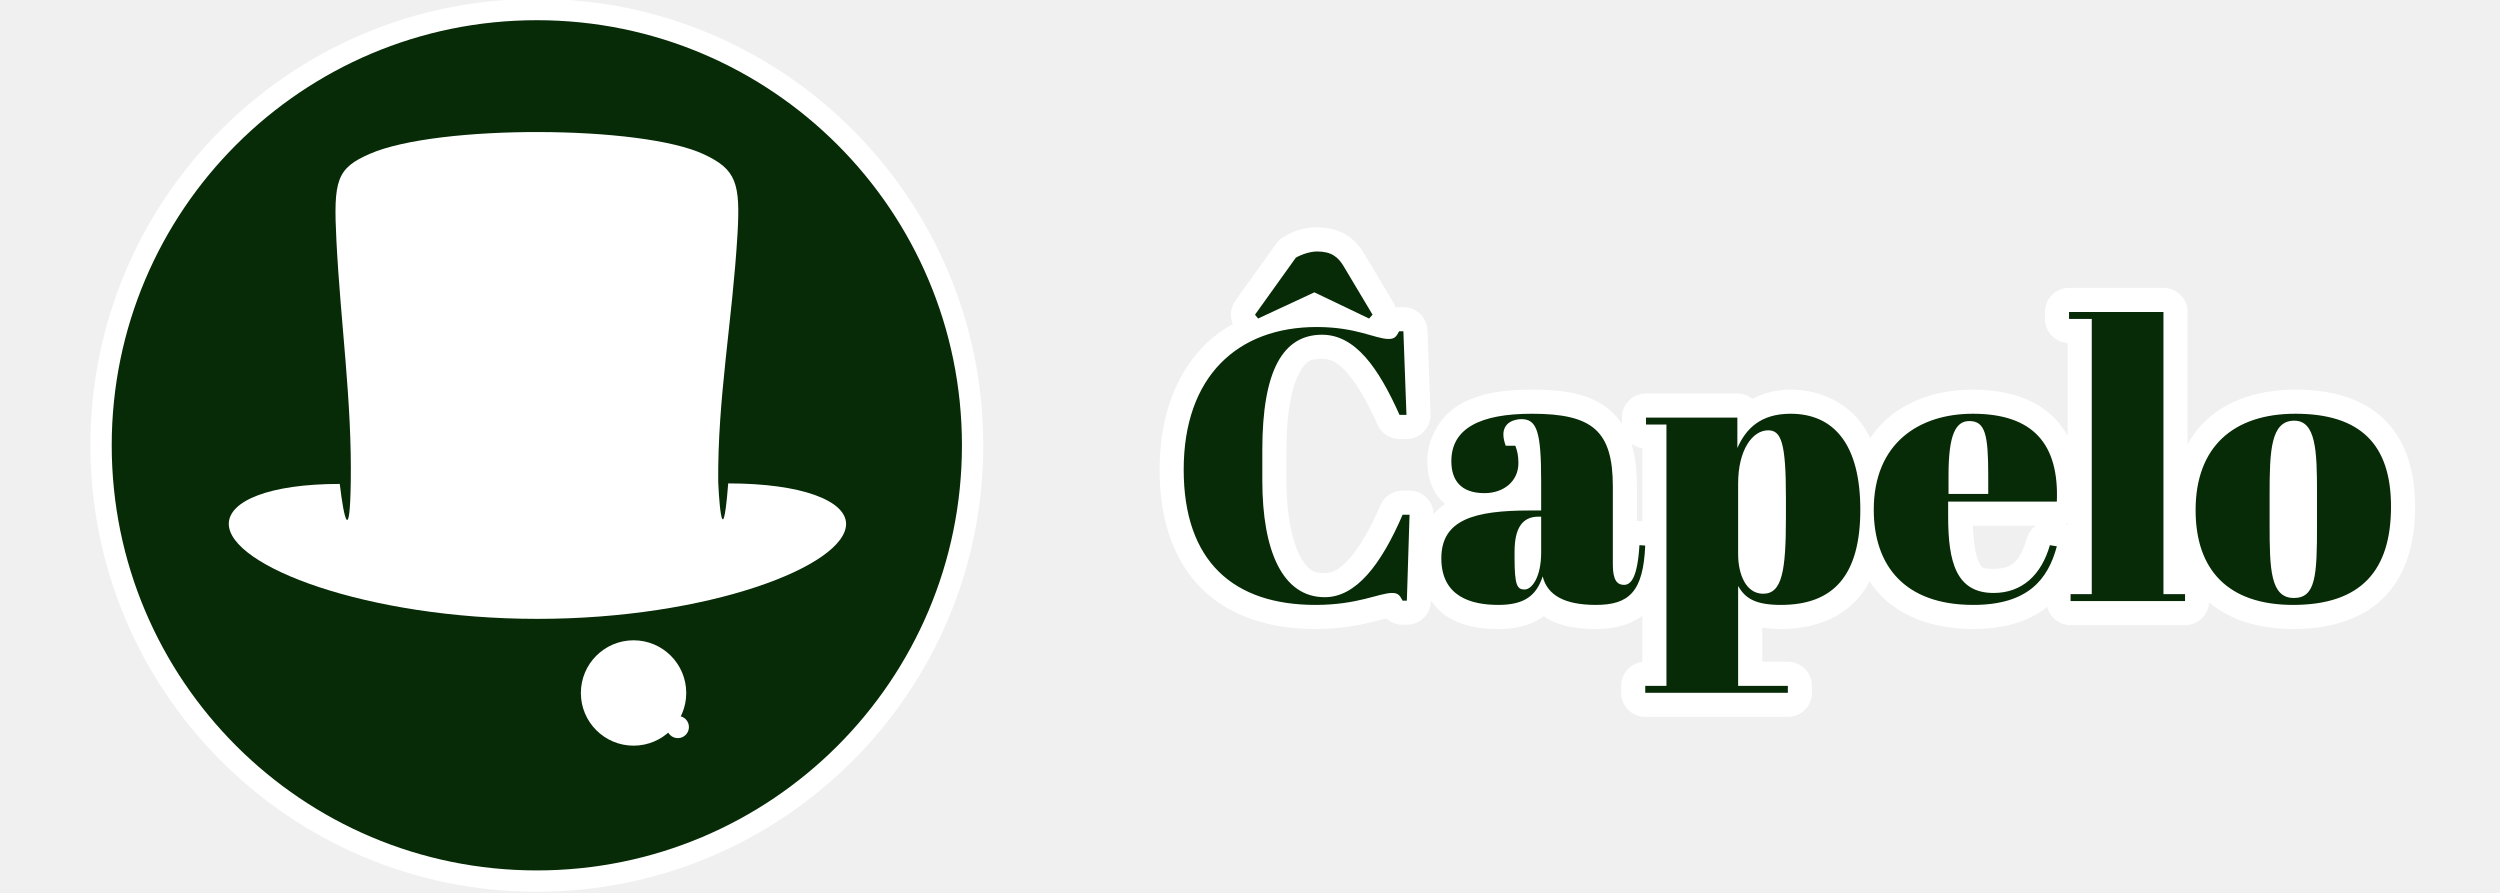
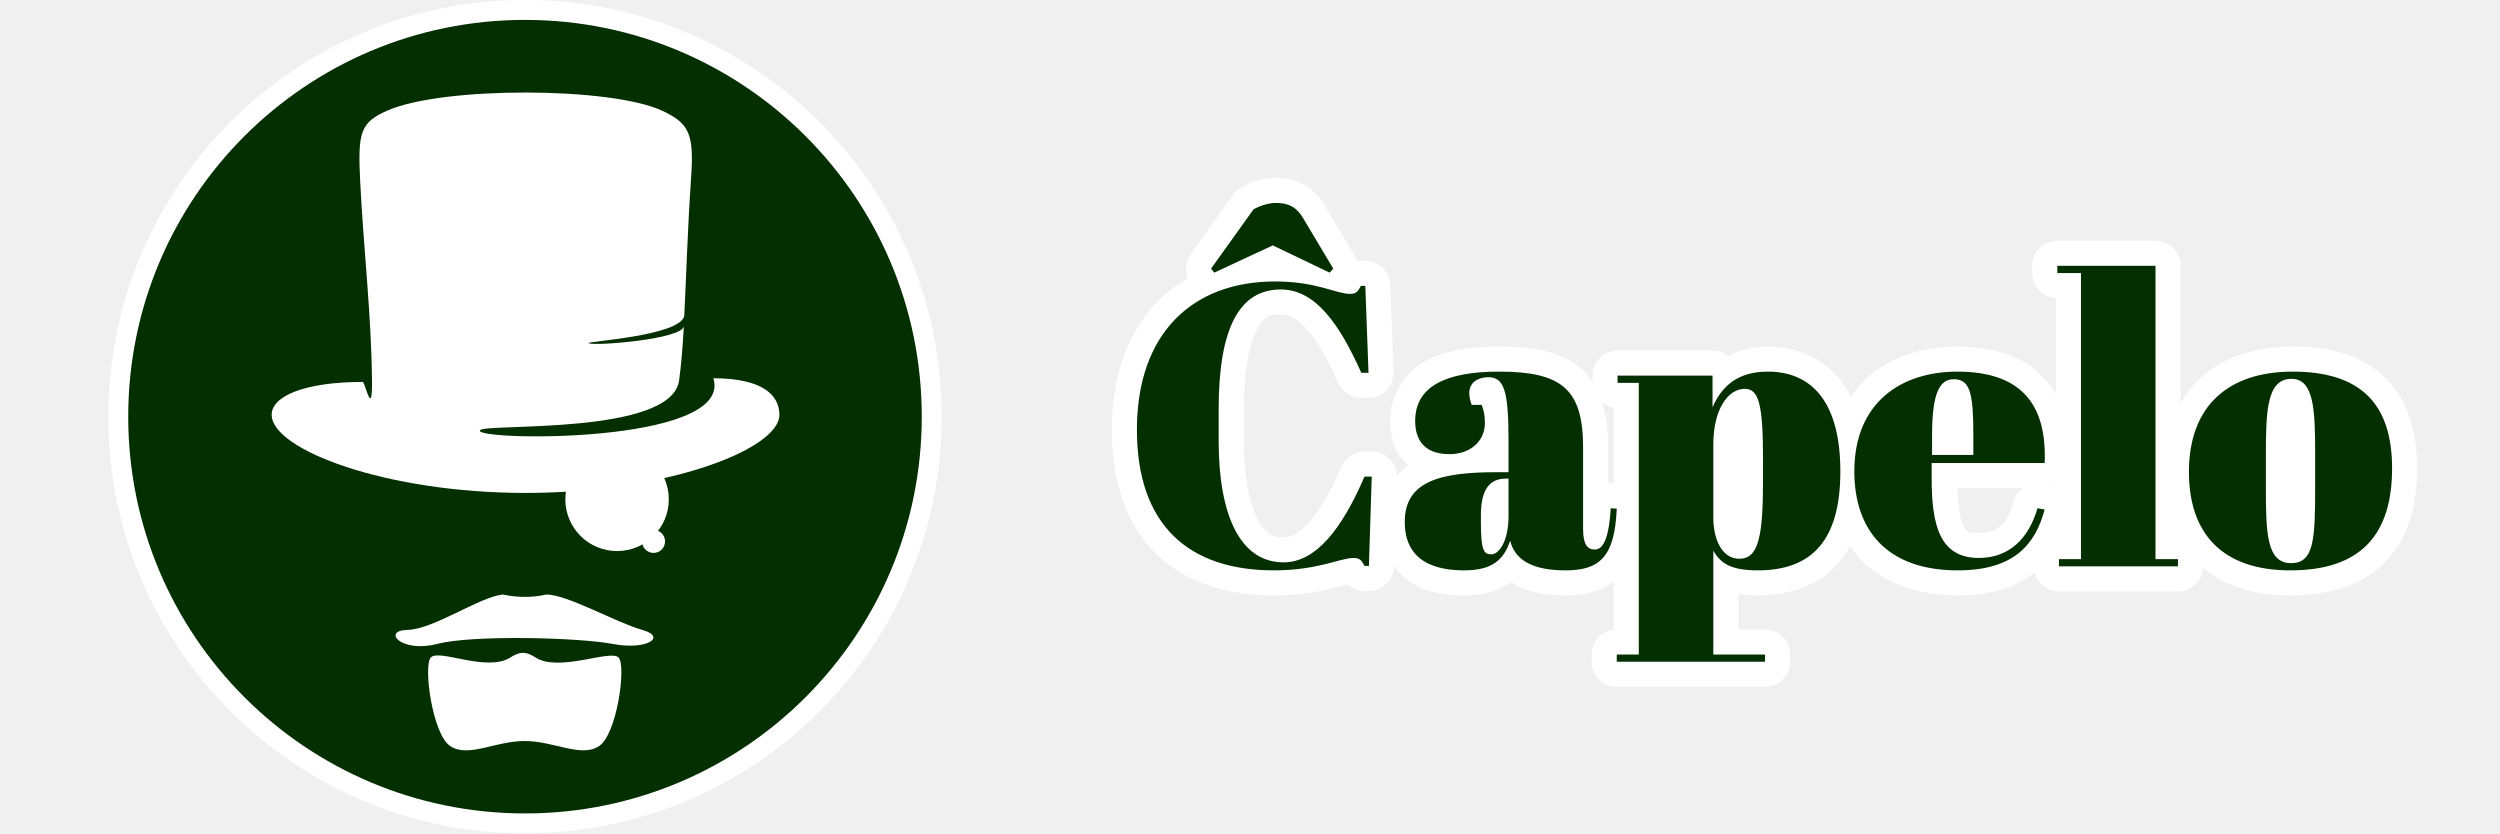
- <svg xmlns="http://www.w3.org/2000/svg" viewBox="0 0 560 200" height="200" width="560" version="1.1" id="svg4190">
+ <svg xmlns="http://www.w3.org/2000/svg" id="svg4190" version="1.1" width="600" height="200" viewBox="0 0 600 200">
  <defs id="defs4194" />
-   <g id="g4208" transform="matrix(0.5006258,0,0,0.5006258,10.11233,-0.37516)">
-     <circle cy="200" cx="220" id="circle4931" style="opacity:1;fill:#ffffff;fill-opacity:1;stroke:none;stroke-width:0.5;stroke-miterlimit:4;stroke-dasharray:none;stroke-opacity:1" r="199.75" />
-     <circle style="opacity:1;fill:#072b07;fill-opacity:1;stroke:none;stroke-width:0.999;stroke-miterlimit:4;stroke-dasharray:none;stroke-opacity:1" id="path4913" cx="220" cy="200" r="190.212" />
-     <path style="fill:#ffffff;fill-opacity:1" d="m 220.963,59.832 c 30.062,0.066 59.849,3.406 73.852,9.988 14.422,6.779 16.329,12.862 14.961,35.873 -2.322,39.044 -8.943,73.119 -8.618,110.775 0.006,0.725 1.665,36.739 4.469,0.578 33.111,0 52.683,7.79 52.747,18.101 -10e-4,18.862 -61.831,42.506 -138.102,42.506 -76.271,-7e-5 -138.101,-23.644 -138.102,-42.506 0.006,-10.145 17.868,-17.87 49.65,-17.87 1.986,16.652 4.514,26.118 4.926,-0.587 0.565,-36.561 -4.522,-70.831 -6.424,-108.377 -1.365,-26.957 -0.005,-32.28 15.145,-38.82 15.099,-6.518 45.434,-9.728 75.496,-9.662 z" id="path4200" />
-     <circle style="opacity:1;fill:#ffffff;fill-opacity:1;stroke:none;stroke-width:0.5;stroke-miterlimit:4;stroke-dasharray:none;stroke-opacity:1" id="path4202" cx="263.279" cy="310.816" r="23.573" />
-     <circle r="4.968" cy="326.054" cx="283.087" id="circle4204" style="opacity:1;fill:#ffffff;fill-opacity:1;stroke:none;stroke-width:0.5;stroke-miterlimit:4;stroke-dasharray:none;stroke-opacity:1" />
-     <path id="path4182" d="m 569.1,102.486 c -6.3,0 -10.693,1.813 -14.834,4.18 a 10.784,10.784 0 0 0 -3.416,3.084 l -18.281,25.523 a 10.784,10.784 0 0 0 -1.178,10.43 c -4.818,2.77 -9.282,6.082 -13.193,10.098 -12.733,13.074 -19.551,32.132 -19.551,55.078 0,22.564 6.36,41.01 19.012,53.42 12.652,12.41 30.573,17.895 50.752,17.895 10.498,0 18.674,-1.527 24.631,-2.98 4.363,-1.065 5.749,-1.395 7.096,-1.732 a 10.784,10.784 0 0 0 7.248,2.816 l 1.896,0 a 10.784,10.784 0 0 0 10.777,-10.445 l 0.012,-0.4 c 2.059,2.856 4.39,5.397 7.137,7.123 7.652,4.808 15.911,5.619 23.025,5.619 7.371,0 14.089,-1.405 19.559,-5.203 0.26,-0.181 0.453,-0.414 0.703,-0.604 0.633,0.423 1.21,0.934 1.877,1.295 6.252,3.382 13.398,4.512 21.492,4.512 7.276,0 14.858,-1.482 20.787,-5.938 l 0,20.676 a 10.784,10.784 0 0 0 -9.486,10.695 l 0,3.104 a 10.784,10.784 0 0 0 10.783,10.783 l 63.809,0 a 10.784,10.784 0 0 0 10.783,-10.783 l 0,-3.104 a 10.784,10.784 0 0 0 -10.783,-10.783 l -11.463,0 0,-15.297 c 2.62,0.399 5.344,0.646 8.359,0.646 13.735,0 26.449,-4.296 34.756,-14.018 1.91,-2.235 3.523,-4.687 4.92,-7.303 1.446,2.15 3.021,4.223 4.857,6.119 9.641,9.954 24.096,15.201 41.504,15.201 13.874,0 25.038,-3.386 33.117,-9.9 a 10.784,10.784 0 0 0 10.449,8.176 l 51.219,0 a 10.784,10.784 0 0 0 10.762,-10.17 c 9.573,8.028 22.614,11.895 37.596,11.895 17.186,0 31.591,-4.632 41.217,-14.723 9.625,-10.091 13.371,-24.228 13.371,-40.035 0,-15.744 -4.083,-29.523 -13.773,-38.977 -9.69,-9.454 -23.603,-13.369 -39.779,-13.369 -15.803,0 -29.985,4.329 -40.135,13.881 -3.24,3.049 -5.915,6.615 -8.133,10.525 l 0,-59.15 a 10.784,10.784 0 0 0 -10.783,-10.783 l -42.25,0 a 10.784,10.784 0 0 0 -10.783,10.783 l 0,3.104 a 10.784,10.784 0 0 0 10.174,10.762 l 0,41.576 c -1.444,-2.59 -3.15,-5.019 -5.199,-7.227 -8.722,-9.395 -21.896,-13.471 -37.242,-13.471 -13.951,0 -27.699,3.808 -38.211,12.918 -2.917,2.528 -5.478,5.494 -7.711,8.779 -1.23,-2.465 -2.574,-4.835 -4.205,-6.975 -7.419,-9.734 -19.233,-14.723 -31.426,-14.723 -6.468,0 -12.174,1.575 -17.039,4.113 a 10.784,10.784 0 0 0 -6.76,-2.389 l -40.871,0 a 10.784,10.784 0 0 0 -10.783,10.783 l 0,2.791 c -1.374,-2.052 -2.947,-3.972 -4.861,-5.668 -8.926,-7.908 -20.867,-9.631 -35.412,-9.631 -12.758,0 -23.416,1.567 -32.189,6.607 -8.774,5.04 -14.639,15.021 -14.639,25.389 0,5.986 1.548,12.623 6.334,17.713 0.496,0.527 1.114,0.9 1.658,1.367 -1.869,1.351 -3.616,2.905 -5.145,4.699 a 10.784,10.784 0 0 0 -10.768,-10.592 l -3.104,0 a 10.784,10.784 0 0 0 -9.902,6.518 c -4.563,10.592 -9.437,18.916 -13.93,23.93 -4.492,5.014 -7.747,6.457 -11.004,6.457 -5.475,0 -8.02,-1.686 -11.41,-8.34 -3.39,-6.654 -5.744,-18.3 -5.744,-33.131 l 0,-13.623 c 0,-16.911 2.482,-28.326 5.561,-34.086 3.079,-5.76 4.952,-6.695 10.387,-6.695 3.863,0 6.938,1.491 11.285,6.371 4.347,4.88 9.011,13.002 13.535,23.119 a 10.784,10.784 0 0 0 9.844,6.381 l 3.104,0 a 10.784,10.784 0 0 0 10.775,-11.18 l -1.379,-37.424 a 10.784,10.784 0 0 0 -10.775,-10.387 l -1.898,0 a 10.784,10.784 0 0 0 -1.625,0.137 10.784,10.784 0 0 0 -1.014,-2.293 L 590.512,114.779 c -1.808,-3.134 -4.42,-6.544 -8.314,-8.934 -3.895,-2.39 -8.547,-3.359 -13.098,-3.359 z m 140.645,96.77 a 10.784,10.784 0 0 0 4.906,2.096 l 0,32.607 -0.578,-0.039 a 10.784,10.784 0 0 0 -1.838,0.047 l 0,-15.5 c 0,-6.959 -0.68,-13.459 -2.49,-19.211 z m 195.213,35.557 0,0.766 a 10.784,10.784 0 0 0 -0.846,-0.381 10.784,10.784 0 0 0 0.846,-0.385 z m -42.434,1.164 28.123,0 a 10.784,10.784 0 0 0 -4.008,5.74 c -2.927,10.243 -6.615,13.564 -14.811,13.564 -5.4,0 -5.25,-0.374 -6.803,-3.48 -1.298,-2.596 -2.189,-8.527 -2.502,-15.824 z" style="font-style:normal;font-variant:normal;font-weight:normal;font-stretch:normal;font-size:medium;line-height:125%;font-family:'Abril Fatface';-inkscape-font-specification:'Abril Fatface';letter-spacing:0px;word-spacing:0px;fill:#ffffff;fill-opacity:1;stroke:none;stroke-width:1px;stroke-linecap:butt;stroke-linejoin:miter;stroke-opacity:1" />
-     <path d="m 1016.524,235.713 c 0,22.419 -0.517,32.594 -10.347,32.594 -10.52,0 -10.865,-12.934 -10.865,-32.939 l 0,-13.452 c 0,-19.487 0.517,-32.939 11.037,-32.939 9.658,0 10.175,13.452 10.175,32.077 l 0,14.659 z m -54.323,-6.726 c 0,26.903 14.659,42.424 43.631,42.424 30.697,0 43.804,-15.693 43.804,-43.976 0,-27.938 -13.796,-41.562 -42.769,-41.562 -27.765,0 -44.666,14.831 -44.666,43.114 z m -56.635,-88.642 0,3.104 10.175,0 0,123.133 -9.485,0 0,3.104 51.219,0 0,-3.104 -9.658,0 0,-126.237 -42.252,0 z m -87.37,88.47 c 0,25.006 13.796,42.596 44.493,42.596 24.489,0 33.456,-11.382 37.423,-26.213 l -3.104,-0.517 c -3.794,13.279 -12.417,21.384 -25.178,21.384 -16.728,0 -20.35,-13.796 -20.35,-34.146 l 0,-6.726 48.632,0 c 1.035,-25.696 -10.52,-39.32 -37.595,-39.32 -23.971,0 -44.321,13.107 -44.321,42.941 z m 33.456,-7.071 0,-8.45 c 0,-18.28 3.277,-24.144 9.313,-24.144 7.071,0 8.45,6.036 8.45,24.144 l 0,8.45 -17.763,0 z m -80.69,-28.455 c 5.863,0 7.933,5.691 7.933,30.007 l 0,8.968 c 0,23.971 -1.725,34.146 -10.175,34.146 -7.588,0 -11.21,-8.45 -11.21,-17.763 l 0,-31.559 c 0,-15.004 6.381,-23.799 13.452,-23.799 z m -13.796,-5.691 -40.872,0 0,3.104 9.14,0 0,116.925 -9.485,0 0,3.104 63.809,0 0,-3.104 -22.247,0 0,-44.666 c 3.104,5.346 7.416,8.45 19.143,8.45 23.454,0 35.526,-13.107 35.526,-42.596 0,-29.317 -11.899,-42.941 -31.214,-42.941 -13.452,0 -20.005,6.726 -23.799,15.349 l 0,-13.624 z m -92.792,41.562 c -24.661,0 -39.665,3.966 -39.665,21.384 0,17.246 13.452,20.867 25.523,20.867 12.072,0 17.073,-4.484 19.832,-12.762 2.069,8.45 9.83,12.762 23.799,12.762 14.831,0 21.212,-5.863 22.074,-26.558 l -2.587,-0.172 c -0.862,14.486 -3.794,17.763 -6.898,17.763 -2.932,0 -5.001,-1.897 -5.001,-8.968 l 0,-35.008 c 0,-25.006 -9.14,-32.594 -36.216,-32.594 -23.454,0 -36.043,6.726 -36.043,21.212 0,8.45 4.139,14.314 14.831,14.314 8.623,0 15.176,-5.346 15.176,-13.452 0,-3.277 -0.517,-5.519 -1.38,-7.76 l -4.311,0 c -0.69,-1.897 -1.035,-3.622 -1.035,-5.001 0,-5.519 5.001,-6.898 8.105,-6.898 6.898,0 8.795,5.691 8.795,27.593 l 0,13.279 -5.001,0 z m -2.414,35.353 c -3.277,0 -4.484,-1.725 -4.484,-14.141 l 0,-2.759 c 0,-10.52 3.449,-15.693 10.692,-15.693 l 1.207,0 0,16.038 c 0,11.037 -4.139,16.556 -7.416,16.556 z M 571.342,150.52 c 14.831,0 25.178,14.659 34.664,35.871 l 3.104,0 -1.38,-37.423 -1.897,0 c -1.207,2.242 -1.897,3.449 -4.656,3.449 -6.036,0 -14.314,-5.346 -32.249,-5.346 -35.353,0 -59.497,22.074 -59.497,63.809 0,41.217 22.419,60.532 58.98,60.532 18.97,0 28.455,-5.346 34.319,-5.346 2.759,0 3.449,1.207 4.656,3.449 l 1.897,0 1.207,-38.458 -3.104,0 c -9.658,22.419 -20.867,36.905 -34.836,36.905 -18.798,0 -27.938,-20.522 -27.938,-52.254 l 0,-13.624 c 0,-35.698 9.313,-51.564 26.731,-51.564 z m -30.007,-8.968 1.38,1.725 25.178,-11.727 24.489,11.727 1.552,-1.725 -12.762,-21.384 c -2.587,-4.484 -5.691,-6.898 -12.072,-6.898 -3.104,0 -7.071,1.38 -9.485,2.759 l -18.28,25.523 z" style="font-style:normal;font-variant:normal;font-weight:normal;font-stretch:normal;font-size:medium;line-height:125%;font-family:'Abril Fatface';-inkscape-font-specification:'Abril Fatface';letter-spacing:0px;word-spacing:0px;fill:#072b07;fill-opacity:1;stroke:none;stroke-width:1px;stroke-linecap:butt;stroke-linejoin:miter;stroke-opacity:1" id="path4150" />
+   <g transform="matrix(0.5006258,0,0,0.5006258,10.11233,-0.37516)" id="g4208">
+     <g transform="matrix(1.072321,0,0,1.072321,-2.816467,-19.32698)" id="g4866">
+       <path id="path4182" d="m 554.049,98.241 c -6.545,0 -11.107,1.884 -15.409,4.342 a 11.202,11.202 0 0 0 -3.548,3.204 l -18.99,26.513 a 11.202,11.202 0 0 0 -1.223,10.834 c -5.005,2.877 -9.642,6.318 -13.705,10.489 -13.227,13.581 -20.309,33.377 -20.309,57.213 0,23.438 6.607,42.6 19.749,55.491 13.142,12.891 31.758,18.588 52.719,18.588 10.905,0 19.398,-1.586 25.586,-3.096 4.532,-1.106 5.972,-1.449 7.371,-1.8 a 11.202,11.202 0 0 0 7.529,2.926 l 1.97,0 a 11.202,11.202 0 0 0 11.195,-10.85 l 0.012,-0.416 c 2.138,2.967 4.56,5.606 7.413,7.399 7.949,4.994 16.528,5.837 23.918,5.837 7.657,0 14.635,-1.459 20.317,-5.405 0.27,-0.188 0.47,-0.43 0.73,-0.627 0.657,0.44 1.257,0.97 1.95,1.345 6.495,3.514 13.918,4.687 22.325,4.687 7.558,0 15.434,-1.539 21.593,-6.168 l 0,21.477 a 11.202,11.202 0 0 0 -9.854,11.11 l 0,3.224 a 11.202,11.202 0 0 0 11.201,11.201 l 66.282,0 a 11.202,11.202 0 0 0 11.201,-11.201 l 0,-3.224 a 11.202,11.202 0 0 0 -11.201,-11.201 l -11.907,0 0,-15.89 c 2.721,0.415 5.551,0.672 8.683,0.672 14.268,0 27.474,-4.462 36.103,-14.561 1.984,-2.322 3.66,-4.869 5.111,-7.586 1.502,2.233 3.138,4.386 5.046,6.356 10.015,10.34 25.03,15.79 43.113,15.79 14.412,0 26.008,-3.517 34.401,-10.284 a 11.202,11.202 0 0 0 10.854,8.493 l 53.204,0 a 11.202,11.202 0 0 0 11.179,-10.564 c 9.944,8.339 23.491,12.356 39.053,12.356 17.852,0 32.816,-4.811 42.815,-15.293 9.998,-10.482 13.889,-25.167 13.889,-41.587 0,-16.354 -4.242,-30.667 -14.307,-40.487 -10.066,-9.82 -24.518,-13.887 -41.321,-13.887 -16.415,0 -31.148,4.497 -41.691,14.419 -3.366,3.168 -6.144,6.872 -8.448,10.933 l 0,-61.443 a 11.202,11.202 0 0 0 -11.201,-11.201 l -43.888,0 a 11.202,11.202 0 0 0 -11.201,11.201 l 0,3.224 a 11.202,11.202 0 0 0 10.568,11.179 l 0,43.188 c -1.5,-2.69 -3.272,-5.214 -5.401,-7.507 -9.06,-9.76 -22.745,-13.993 -38.686,-13.993 -14.492,0 -28.773,3.955 -39.692,13.419 -3.03,2.626 -5.691,5.707 -8.01,9.12 -1.278,-2.56 -2.674,-5.023 -4.368,-7.245 -7.707,-10.111 -19.979,-15.293 -32.644,-15.293 -6.719,0 -12.646,1.636 -17.7,4.273 a 11.202,11.202 0 0 0 -7.022,-2.481 l -42.455,0 a 11.202,11.202 0 0 0 -11.201,11.201 l 0,2.899 c -1.427,-2.131 -3.061,-4.126 -5.05,-5.888 -9.272,-8.214 -21.676,-10.004 -36.785,-10.004 -13.252,0 -24.323,1.628 -33.437,6.864 -9.114,5.236 -15.206,15.604 -15.206,26.373 0,6.218 1.608,13.113 6.58,18.4 0.515,0.547 1.157,0.934 1.722,1.42 -1.941,1.403 -3.756,3.017 -5.344,4.881 a 11.202,11.202 0 0 0 -11.185,-11.002 l -3.224,0 a 11.202,11.202 0 0 0 -10.286,6.77 c -4.74,11.003 -9.803,19.649 -14.47,24.857 -4.666,5.208 -8.047,6.707 -11.43,6.707 -5.687,0 -8.331,-1.751 -11.852,-8.663 -3.521,-6.912 -5.967,-19.01 -5.967,-34.415 l 0,-14.151 c 0,-17.567 2.578,-29.424 5.776,-35.407 3.198,-5.983 5.144,-6.955 10.789,-6.955 4.013,0 7.207,1.548 11.723,6.618 4.516,5.07 9.361,13.506 14.06,24.015 a 11.202,11.202 0 0 0 10.225,6.628 l 3.224,0 a 11.202,11.202 0 0 0 11.193,-11.613 l -1.432,-38.875 a 11.202,11.202 0 0 0 -11.193,-10.789 l -1.972,0 a 11.202,11.202 0 0 0 -1.688,0.142 11.202,11.202 0 0 0 -1.053,-2.382 L 576.291,111.011 c -1.878,-3.255 -4.591,-6.797 -8.637,-9.28 -4.046,-2.483 -8.878,-3.49 -13.605,-3.49 z M 700.146,198.762 a 11.202,11.202 0 0 0 5.096,2.177 l 0,33.871 -0.601,-0.041 a 11.202,11.202 0 0 0 -1.909,0.049 l 0,-16.101 c 0,-7.229 -0.706,-13.981 -2.587,-19.956 z m 202.78,36.935 0,0.795 a 11.202,11.202 0 0 0 -0.878,-0.396 11.202,11.202 0 0 0 0.878,-0.4 z m -44.078,1.209 29.213,0 a 11.202,11.202 0 0 0 -4.163,5.963 c -3.04,10.64 -6.871,14.09 -15.385,14.09 -5.609,0 -5.453,-0.389 -7.066,-3.615 -1.348,-2.697 -2.274,-8.858 -2.599,-16.438 z" style="font-style:normal;font-variant:normal;font-weight:normal;font-stretch:normal;font-size:medium;line-height:125%;font-family:'Abril Fatface';-inkscape-font-specification:'Abril Fatface';letter-spacing:0px;word-spacing:0px;fill:#ffffff;fill-opacity:1;stroke:none;stroke-width:1px;stroke-linecap:butt;stroke-linejoin:miter;stroke-opacity:1" />
+       <path d="m 1018.818,236.632 c 0,23.288 -0.537,33.858 -10.748,33.858 -10.928,0 -11.286,-13.436 -11.286,-34.216 l 0,-13.973 c 0,-20.243 0.537,-34.216 11.465,-34.216 10.032,0 10.569,13.973 10.569,33.32 l 0,15.227 z m -56.429,-6.986 c 0,27.946 15.227,44.069 45.323,44.069 31.887,0 45.502,-16.302 45.502,-45.681 0,-29.021 -14.331,-43.173 -44.427,-43.173 -28.842,0 -46.397,15.406 -46.397,44.785 z m -58.831,-92.078 0,3.225 10.569,0 0,127.906 -9.853,0 0,3.225 53.205,0 0,-3.225 -10.032,0 0,-131.131 -43.889,0 z m -90.757,91.899 c 0,25.975 14.331,44.248 46.218,44.248 25.438,0 34.753,-11.823 38.873,-27.229 l -3.225,-0.537 c -3.941,13.794 -12.898,22.213 -26.155,22.213 -17.377,0 -21.139,-14.331 -21.139,-35.47 l 0,-6.986 50.518,0 c 1.075,-26.692 -10.928,-40.844 -39.053,-40.844 -24.901,0 -46.039,13.615 -46.039,44.606 z m 34.753,-7.345 0,-8.778 c 0,-18.989 3.404,-25.08 9.674,-25.08 7.345,0 8.778,6.27 8.778,25.08 l 0,8.778 -18.451,0 z m -83.818,-29.558 c 6.091,0 8.24,5.912 8.24,31.17 l 0,9.315 c 0,24.901 -1.791,35.47 -10.569,35.47 -7.882,0 -11.644,-8.778 -11.644,-18.451 l 0,-32.783 c 0,-15.585 6.628,-24.721 13.973,-24.721 z m -14.331,-5.912 -42.456,0 0,3.225 9.494,0 0,121.457 -9.853,0 0,3.225 66.282,0 0,-3.225 -23.109,0 0,-46.397 c 3.225,5.553 7.703,8.778 19.885,8.778 24.363,0 36.903,-13.615 36.903,-44.248 0,-30.454 -12.361,-44.606 -32.424,-44.606 -13.973,0 -20.78,6.986 -24.721,15.944 l 0,-14.152 z m -96.389,43.173 c -25.617,0 -41.202,4.12 -41.202,22.213 0,17.914 13.973,21.676 26.513,21.676 12.54,0 17.735,-4.658 20.601,-13.256 2.15,8.778 10.211,13.256 24.721,13.256 15.406,0 22.034,-6.091 22.93,-27.588 l -2.687,-0.179 c -0.896,15.048 -3.941,18.451 -7.166,18.451 -3.045,0 -5.195,-1.971 -5.195,-9.315 l 0,-36.366 c 0,-25.975 -9.494,-33.858 -37.619,-33.858 -24.363,0 -37.44,6.986 -37.44,22.034 0,8.778 4.299,14.869 15.406,14.869 8.957,0 15.764,-5.553 15.764,-13.973 0,-3.404 -0.537,-5.732 -1.433,-8.061 l -4.479,0 c -0.717,-1.971 -1.075,-3.762 -1.075,-5.195 0,-5.732 5.195,-7.166 8.42,-7.166 7.166,0 9.136,5.912 9.136,28.662 l 0,13.794 -5.195,0 z m -2.508,36.724 c -3.404,0 -4.658,-1.791 -4.658,-14.69 l 0,-2.866 c 0,-10.928 3.583,-16.302 11.107,-16.302 l 1.254,0 0,16.66 c 0,11.465 -4.299,17.197 -7.703,17.197 z M 556.378,148.136 c 15.406,0 26.155,15.227 36.007,37.261 l 3.225,0 -1.433,-38.873 -1.971,0 c -1.254,2.329 -1.971,3.583 -4.837,3.583 -6.27,0 -14.869,-5.553 -33.499,-5.553 -36.724,0 -61.803,22.93 -61.803,66.282 0,42.815 23.288,62.878 61.266,62.878 19.705,0 29.558,-5.553 35.649,-5.553 2.866,0 3.583,1.254 4.837,3.583 l 1.971,0 1.254,-39.948 -3.225,0 c -10.032,23.288 -21.676,38.336 -36.186,38.336 -19.526,0 -29.021,-21.318 -29.021,-54.28 l 0,-14.152 c 0,-37.082 9.674,-53.563 27.767,-53.563 z m -31.17,-9.315 1.433,1.791 26.154,-12.182 25.438,12.182 1.612,-1.791 -13.256,-22.213 c -2.687,-4.658 -5.912,-7.166 -12.54,-7.166 -3.225,0 -7.345,1.433 -9.853,2.866 l -18.989,26.513 z" style="font-style:normal;font-variant:normal;font-weight:normal;font-stretch:normal;font-size:medium;line-height:125%;font-family:'Abril Fatface';-inkscape-font-specification:'Abril Fatface';letter-spacing:0px;word-spacing:0px;fill:#042f00;fill-opacity:1;stroke:none;stroke-width:1px;stroke-linecap:butt;stroke-linejoin:miter;stroke-opacity:1" id="path4150" />
+     </g>
+     <g id="g4888" transform="translate(31.48562,0.4993839)">
+       <circle r="199.75" style="opacity:1;fill:#ffffff;fill-opacity:1;stroke:none;stroke-width:0.5;stroke-miterlimit:4;stroke-dasharray:none;stroke-opacity:1" id="circle4931" cx="200" cy="200" />
+       <circle r="190.212" cy="200" cx="200" id="path4913" style="opacity:1;fill:#042f00;fill-opacity:1;stroke:none;stroke-width:0.5;stroke-miterlimit:4;stroke-dasharray:none;stroke-opacity:1" />
+       <g id="g4216" transform="matrix(1.019076,0,0,1.019076,-3.82005,-13.35098)">
+         <g transform="matrix(1.280023,0,0,1.280023,-61.25801,-76.65972)" id="g4204">
+           <circle r="19.011" cy="253.827" cx="237.944" id="path4202" style="opacity:1;fill:#ffffff;fill-opacity:1;stroke:none;stroke-width:0.5;stroke-miterlimit:4;stroke-dasharray:none;stroke-opacity:1" />
+           <circle style="opacity:1;fill:#ffffff;fill-opacity:1;stroke:none;stroke-width:0.5;stroke-miterlimit:4;stroke-dasharray:none;stroke-opacity:1" id="circle4204" cx="251.354" cy="269.298" r="4.229" />
+         </g>
+         <path style="fill:#ffffff;fill-opacity:1" d="m 200.857,56.873 c 25.996,0.057 51.754,2.945 63.863,8.637 12.472,5.862 14.803,10.87 13.461,30.759 -1.773,26.293 -2.32,47.366 -3.261,65.853 -2.69,9.429 -46.406,11.765 -44.954,12.673 2.348,1.469 44.722,-1.892 44.771,-8.124 -0.529,9.57 -1.198,18.112 -2.25,25.694 -3.575,25.77 -90.553,20.09 -93.615,23.329 -4.782,5.06 119.51,7.094 109.751,-24.419 23.799,0.066 31.004,8.286 31.059,17.202 -8.7e-4,16.311 -53.468,36.757 -119.424,36.757 -65.955,-5e-5 -119.423,-20.446 -119.424,-36.757 0.005,-8.773 15.452,-15.453 42.935,-15.453 1.42,1.912 4.439,16.557 4.26,-0.508 -0.332,-31.618 -3.911,-61.251 -5.555,-93.719 -1.181,-23.311 -0.004,-27.914 13.096,-33.57 13.057,-5.637 39.289,-8.412 65.285,-8.355 z" id="path4200" />
+         <g id="g4224" transform="matrix(1.010592,0,0,1.057695,-2.271879,-21.22623)">
+           <path style="opacity:1;fill:#ffffff;fill-opacity:1;stroke:none;stroke-width:0.5;stroke-miterlimit:4;stroke-dasharray:none;stroke-opacity:1" d="m 200,362.262 c -13.732,-10e-6 -26.225,7.561 -34.623,2.274 -8.398,-5.287 -12.594,-35.849 -9.083,-39.42 3.943,-4.009 26.143,6.747 37.155,-0.062 4.409,-2.726 7.292,-2.636 11.497,6.6e-4 10.869,6.816 34.898,-3.646 38.759,0.061 3.693,3.546 -0.685,34.132 -9.083,39.42 C 226.225,369.823 213.732,362.262 200,362.262 Z" id="path4163" />
+           <path style="opacity:1;fill:#ffffff;fill-opacity:1;stroke:none;stroke-width:0.5;stroke-miterlimit:4;stroke-dasharray:none;stroke-opacity:1" d="m 189.874,297.103 c 6.753,1.394 13.506,1.452 20.259,0 9.727,0 32.655,12.567 44.518,15.71 11.863,3.143 2.125,9.158 -13.533,6.293 -15.658,-2.865 -65.224,-4.156 -81.938,-0.015 -16.714,4.14 -25.809,-6.018 -13.731,-6.242 12.078,-0.225 33.867,-14.834 44.425,-15.746 z" id="rect4187" />
+         </g>
+       </g>
+     </g>
  </g>
</svg>
